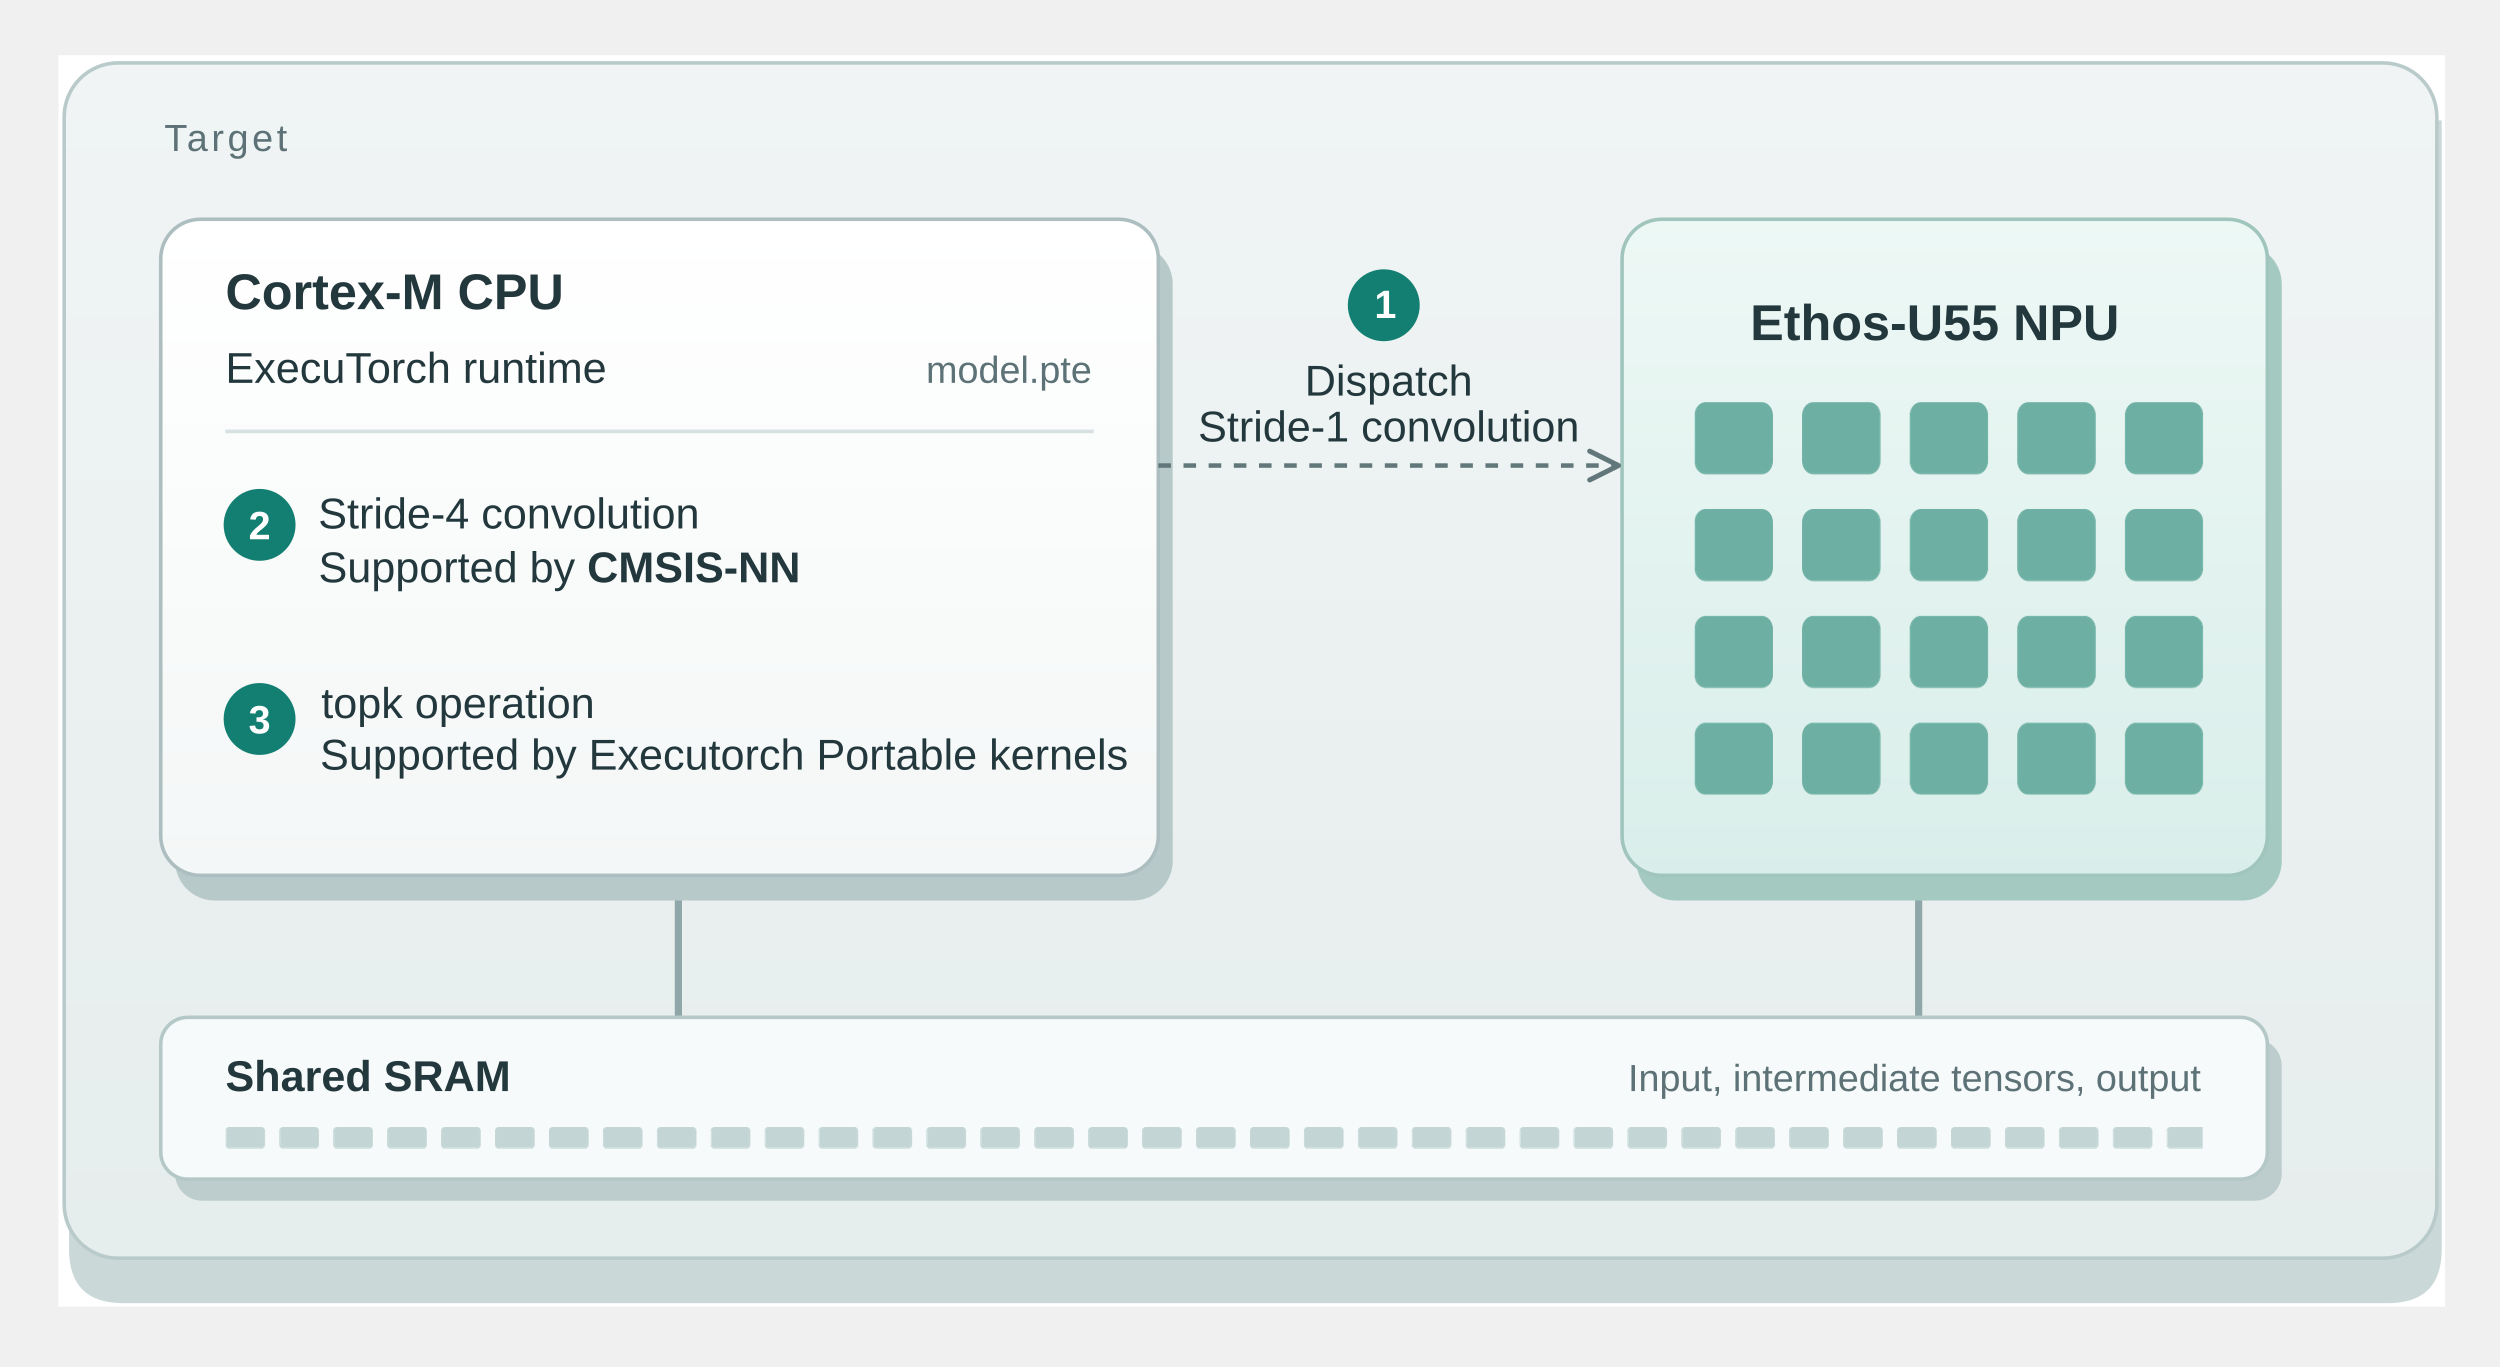
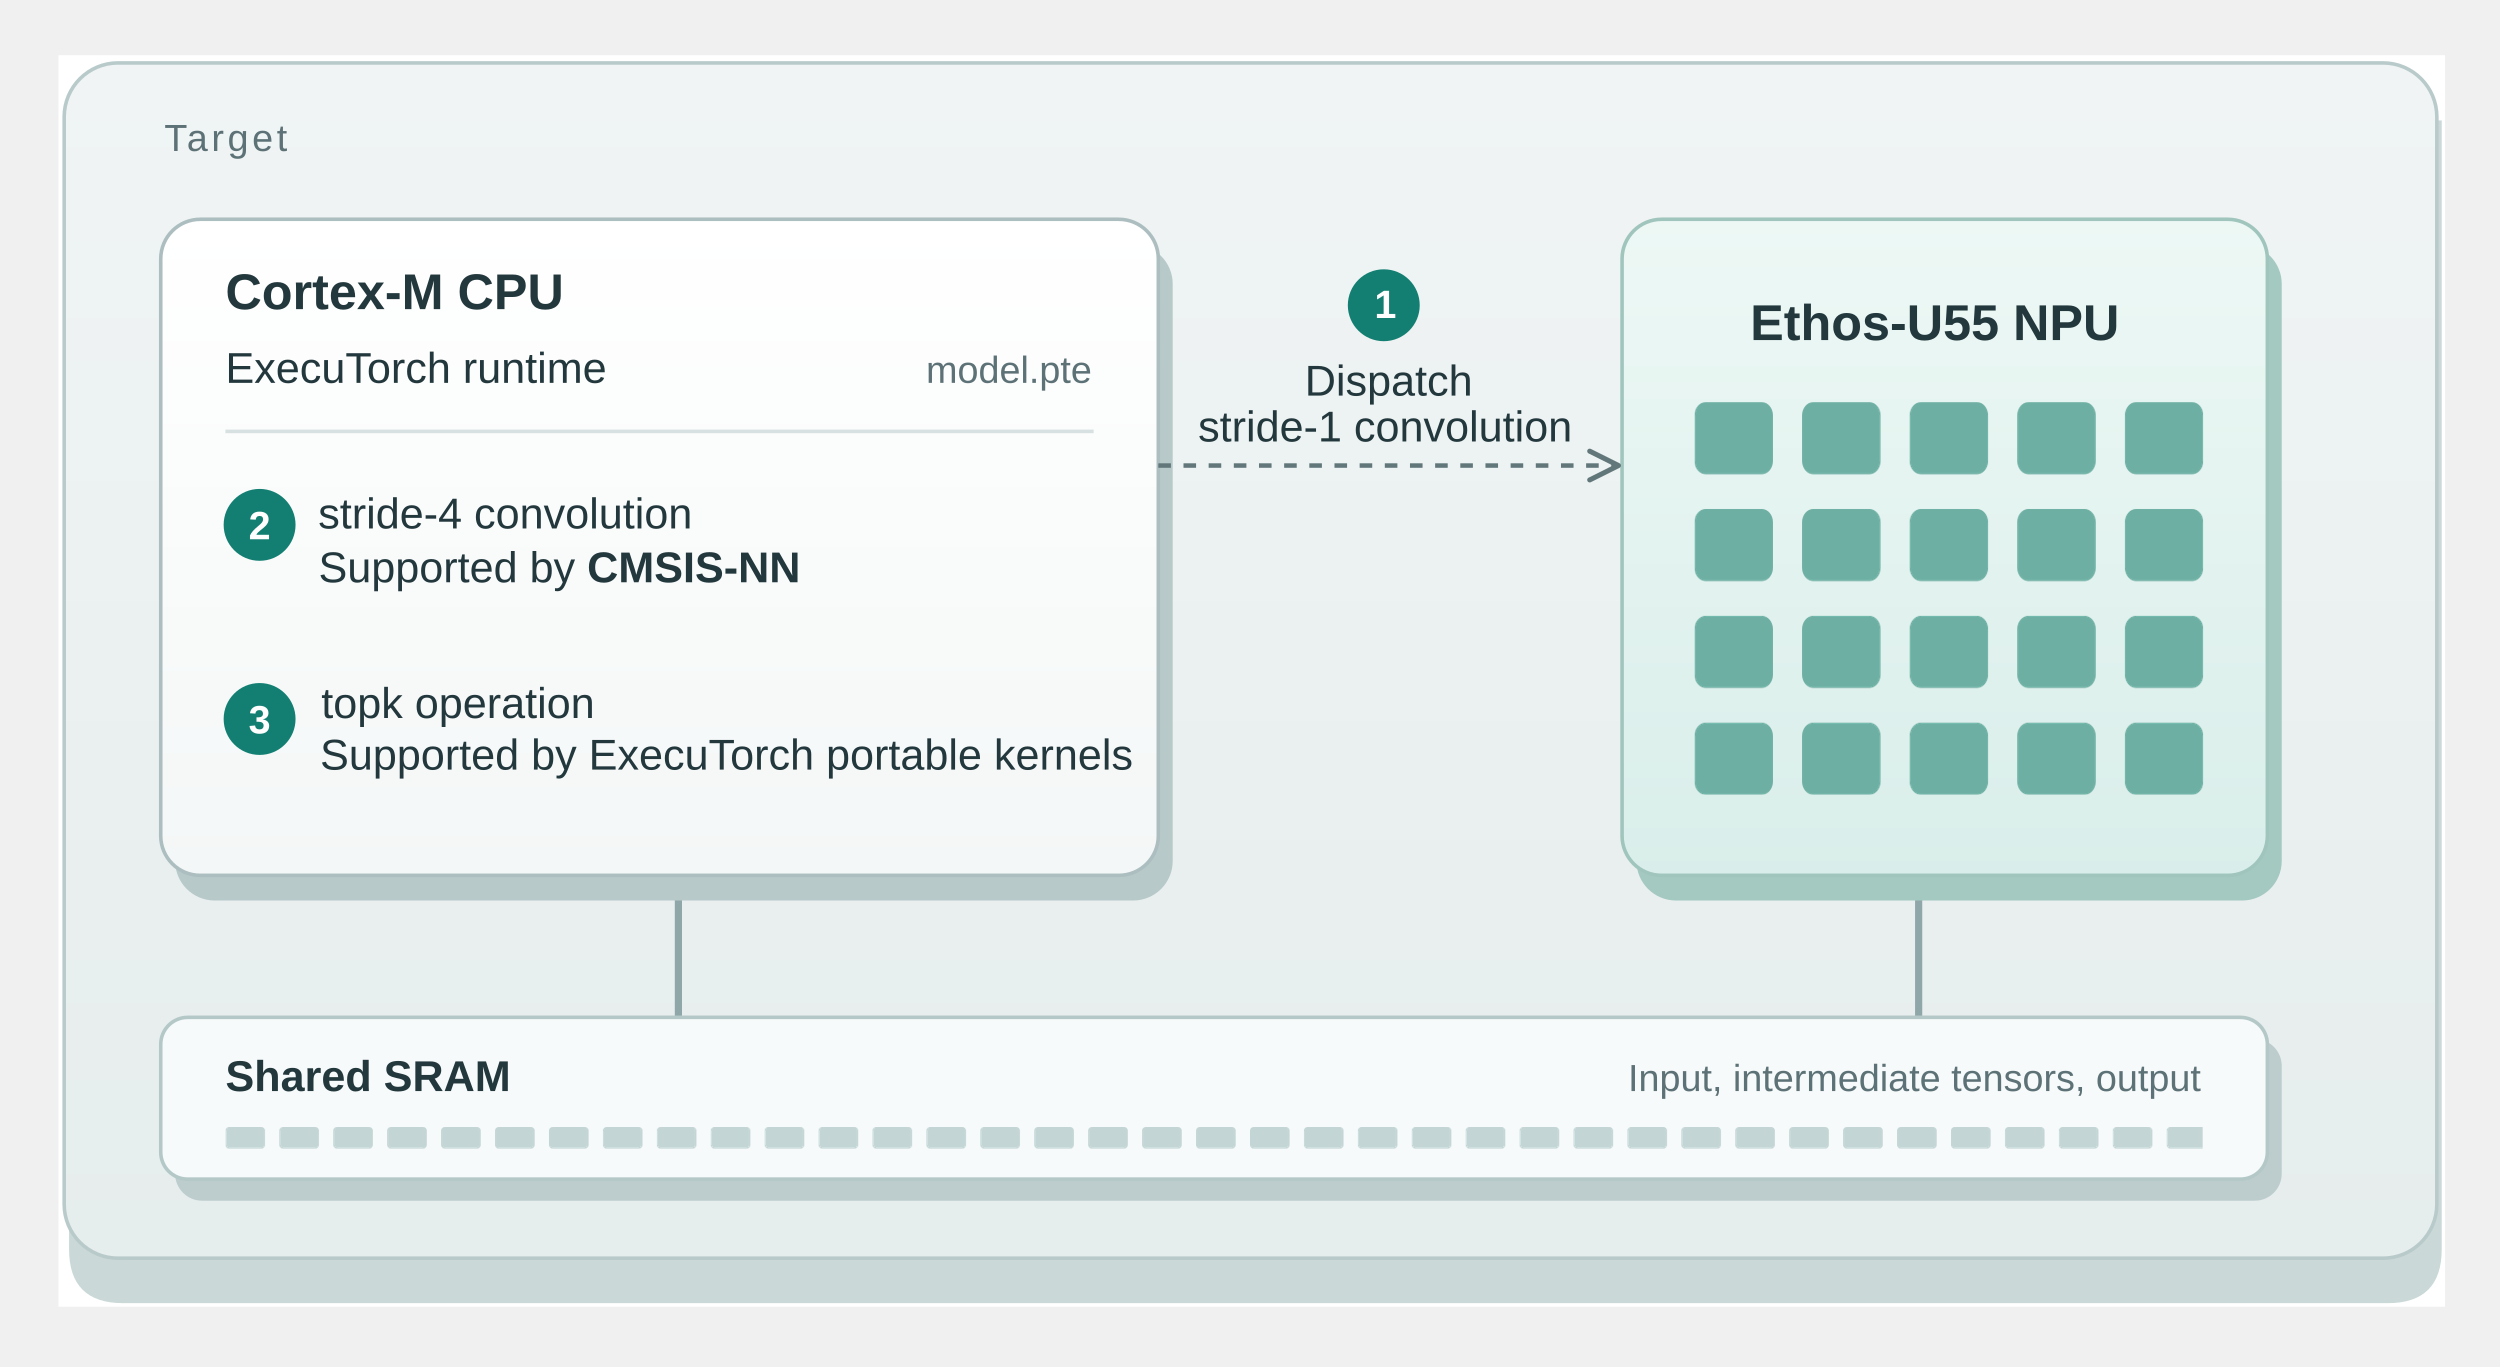
<svg xmlns="http://www.w3.org/2000/svg" xmlns:xlink="http://www.w3.org/1999/xlink" width="840" height="459" viewBox="90 190 1390 760" role="img" aria-labelledby="title description" version="1.1" id="svg28">
  <defs id="defs7">
    <pattern xlink:href="#sram-cells" id="pattern2" patternTransform="scale(1)" />
    <pattern xlink:href="#mac-cells" id="pattern28" patternTransform="matrix(1.247055,0,0,1.486113,-282.1049,-225.3105)" />
    <linearGradient id="chip-top" x1="90.209" y1="315.356" x2="90.209" y2="1254.384" gradientTransform="matrix(1.407838,0,0,0.7103088,-2.71362,0)" gradientUnits="userSpaceOnUse">
      <stop offset="0" stop-color="#f0f4f4" id="stop1" />
      <stop offset="1" stop-color="#e6eded" id="stop2" />
    </linearGradient>
    <linearGradient id="cpu-top" x1="144.486" y1="383.138" x2="144.486" y2="835.265" gradientTransform="scale(1.231954,0.8117185)" gradientUnits="userSpaceOnUse">
      <stop offset="0" stop-color="#fff" id="stop3" />
      <stop offset="1" stop-color="#f4f7f7" id="stop4" />
    </linearGradient>
    <linearGradient id="npu-top" x1="999.202" y1="308.447" x2="999.202" y2="672.435" gradientTransform="scale(0.9917919,1.008276)" gradientUnits="userSpaceOnUse">
      <stop offset="0" stop-color="#edf8f5" id="stop5" />
      <stop offset="1" stop-color="#d9eeea" id="stop6" />
    </linearGradient>
    <marker id="dispatch-tip" viewBox="0 0 10 10" refX="9" refY="5" markerWidth="8" markerHeight="8" orient="auto">
      <path d="M 1,1 9,5 1,9" fill="none" stroke="#61777a" stroke-width="1.4" stroke-linecap="round" stroke-linejoin="round" id="path6" />
    </marker>
    <pattern id="mac-cells" width="48" height="40" patternUnits="userSpaceOnUse" x="1054" y="430">
      <rect x="0" y="0" width="35" height="27" rx="5" fill="#6eafa3" id="rect6" />
    </pattern>
    <pattern id="sram-cells" width="30" height="20" patternUnits="userSpaceOnUse" x="215" y="817">
      <rect x="0" y="0" width="22" height="12" rx="2" fill="#c3d5d4" id="rect7" />
    </pattern>
    <style id="style7">
      text { font-family: 'Segoe UI', Arial, sans-serif; fill: #23383d; }
      .muted { fill: #5d7276; }
      .heading { font-size: 28px; font-weight: 600; }
      .label { font-size: 24px; }
      .small { font-size: 21px; }
      .number { font-size: 22px; font-weight: 600; fill: #ffffff; text-anchor: middle; }
    </style>
  </defs>
  <rect width="1327.733" height="696.275" fill="#ffffff" id="rect8" x="122.113" y="220.708" style="stroke-width:0.745" />
  <path d="m 128,257 h 1320 v 628 q 0,30 -30,30 H 158 q -30,0 -30,-30 z" fill="#cbd8d8" id="path9" />
  <rect x="125.286" y="225" width="1320" height="665" rx="30" fill="url(#chip-top)" stroke="#b9caca" stroke-width="2" id="rect10" style="fill:url(#chip-top)" />
  <text x="181" y="274" class="small muted" letter-spacing="2" id="text10">Target</text>
  <path d="m 467,685 v 75 m 690,-75 v 75" fill="none" stroke="#8fa7a8" stroke-width="4" id="path10" />
  <rect x="187" y="326" width="555" height="365" rx="22" fill="#b8c9ca" id="rect11" />
  <rect x="179" y="312" width="555" height="365" rx="22" fill="url(#cpu-top)" stroke="#adbec0" stroke-width="2" id="rect12" style="fill:url(#cpu-top)" />
  <text x="215" y="362" class="heading" id="text12">Cortex-M CPU</text>
  <text x="215" y="403" class="label" id="text13">ExecuTorch runtime</text>
  <text x="697" y="403" text-anchor="end" class="small muted" id="text14">model.pte</text>
  <path d="M 215,430 H 698" stroke="#d8e1e1" stroke-width="2" id="path14" />
  <circle cx="234" cy="482" fill="#137f72" id="circle14" r="20" />
  <text x="234" y="490" class="number" id="text15">2</text>
  <circle cx="234" cy="590" r="20" fill="#137f72" id="circle17" />
  <text x="234" y="598" class="number" id="text18">3</text>
  <rect x="1000" y="326" width="359" height="365" rx="22" fill="#a4c9c1" id="rect20" />
  <rect x="992" y="312" width="359" height="365" rx="22" fill="url(#npu-top)" stroke="#a0c5bc" stroke-width="2" id="rect21" style="fill:url(#npu-top)" />
  <text x="1063.277" y="379.186" class="heading" id="text21">Ethos-U55 NPU</text>
  <rect x="1032.291" y="413.718" width="283.081" height="218.459" fill="url(#mac-cells)" id="rect22" style="fill:url(#pattern28);stroke-width:1.361" />
  <circle cx="859.424" cy="359.824" r="20" fill="#137f72" id="circle22" />
  <text x="860.328" y="366.92" class="number" id="text22">1</text>
-   <text x="756.125" y="435.615" class="label" id="text23">Stride-1 convolution</text>
-   <text x="266.617" y="483.993" class="label" id="text23-8" style="font-size:24px;font-family:'Segoe UI', Arial, sans-serif;fill:#23383d">Stride-4 convolution</text>
+   <text x="756.125" y="435.615" class="label" id="text23">stride-1 convolution</text>
+   <text x="266.617" y="483.993" class="label" id="text23-8" style="font-size:24px;font-family:'Segoe UI', Arial, sans-serif;fill:#23383d">stride-4 convolution</text>
  <text x="268.31" y="589.47" class="label" id="text23-8-5" style="font-size:24px;font-family:'Segoe UI', Arial, sans-serif;fill:#23383d">topk operation</text>
  <text x="266.782" y="513.947" class="label" id="text23-8-2" style="font-size:24px;font-family:'Segoe UI', Arial, sans-serif;fill:#23383d">Supported by <tspan style="font-style:normal;font-variant:normal;font-weight:bold;font-stretch:normal;font-family:'Segoe UI', Arial, sans-serif;-inkscape-font-specification:'Segoe UI, Arial, sans-serif Bold'" id="tspan29">CMSIS-NN</tspan>
  </text>
-   <text x="267.637" y="618.17" class="label" id="text23-8-2-1" style="font-size:24px;font-family:'Segoe UI', Arial, sans-serif;fill:#23383d">Supported by Executorch <tspan style="font-style:normal;font-variant:normal;font-weight:normal;font-stretch:normal;font-family:'Segoe UI', Arial, sans-serif;-inkscape-font-specification:'Segoe UI, Arial, sans-serif'" id="tspan30">Portable kernels</tspan>
+   <text x="267.637" y="618.17" class="label" id="text23-8-2-1" style="font-size:24px;font-family:'Segoe UI', Arial, sans-serif;fill:#23383d">Supported by ExecuTorch <tspan style="font-style:normal;font-variant:normal;font-weight:normal;font-stretch:normal;font-family:'Segoe UI', Arial, sans-serif;-inkscape-font-specification:'Segoe UI, Arial, sans-serif'" id="tspan30">portable kernels</tspan>
  </text>
  <text x="815.468" y="410.102" class="label" id="text23-9" style="font-size:24px;font-family:'Segoe UI', Arial, sans-serif;fill:#23383d">Dispatch</text>
  <path d="M 734,449 H 990" fill="none" stroke="#61777a" stroke-width="2.5" stroke-dasharray="7, 7" marker-end="url(#dispatch-tip)" id="path24" />
  <rect x="187" y="768" width="1172" height="90" rx="15" fill="#bdcdce" id="rect25" />
  <rect x="179" y="756" width="1172" height="90" rx="15" fill="#f7fafa" stroke="#b4c8c8" stroke-width="2" id="rect26" />
  <text x="215" y="797" class="label" font-weight="600" id="text26">Shared SRAM</text>
  <text x="1314" y="797" text-anchor="end" class="small muted" id="text27">Input, intermediate tensors, output</text>
  <rect x="215" y="817" width="1100" height="15" fill="url(#sram-cells)" id="rect27" style="fill:url(#pattern2)" />
</svg>
